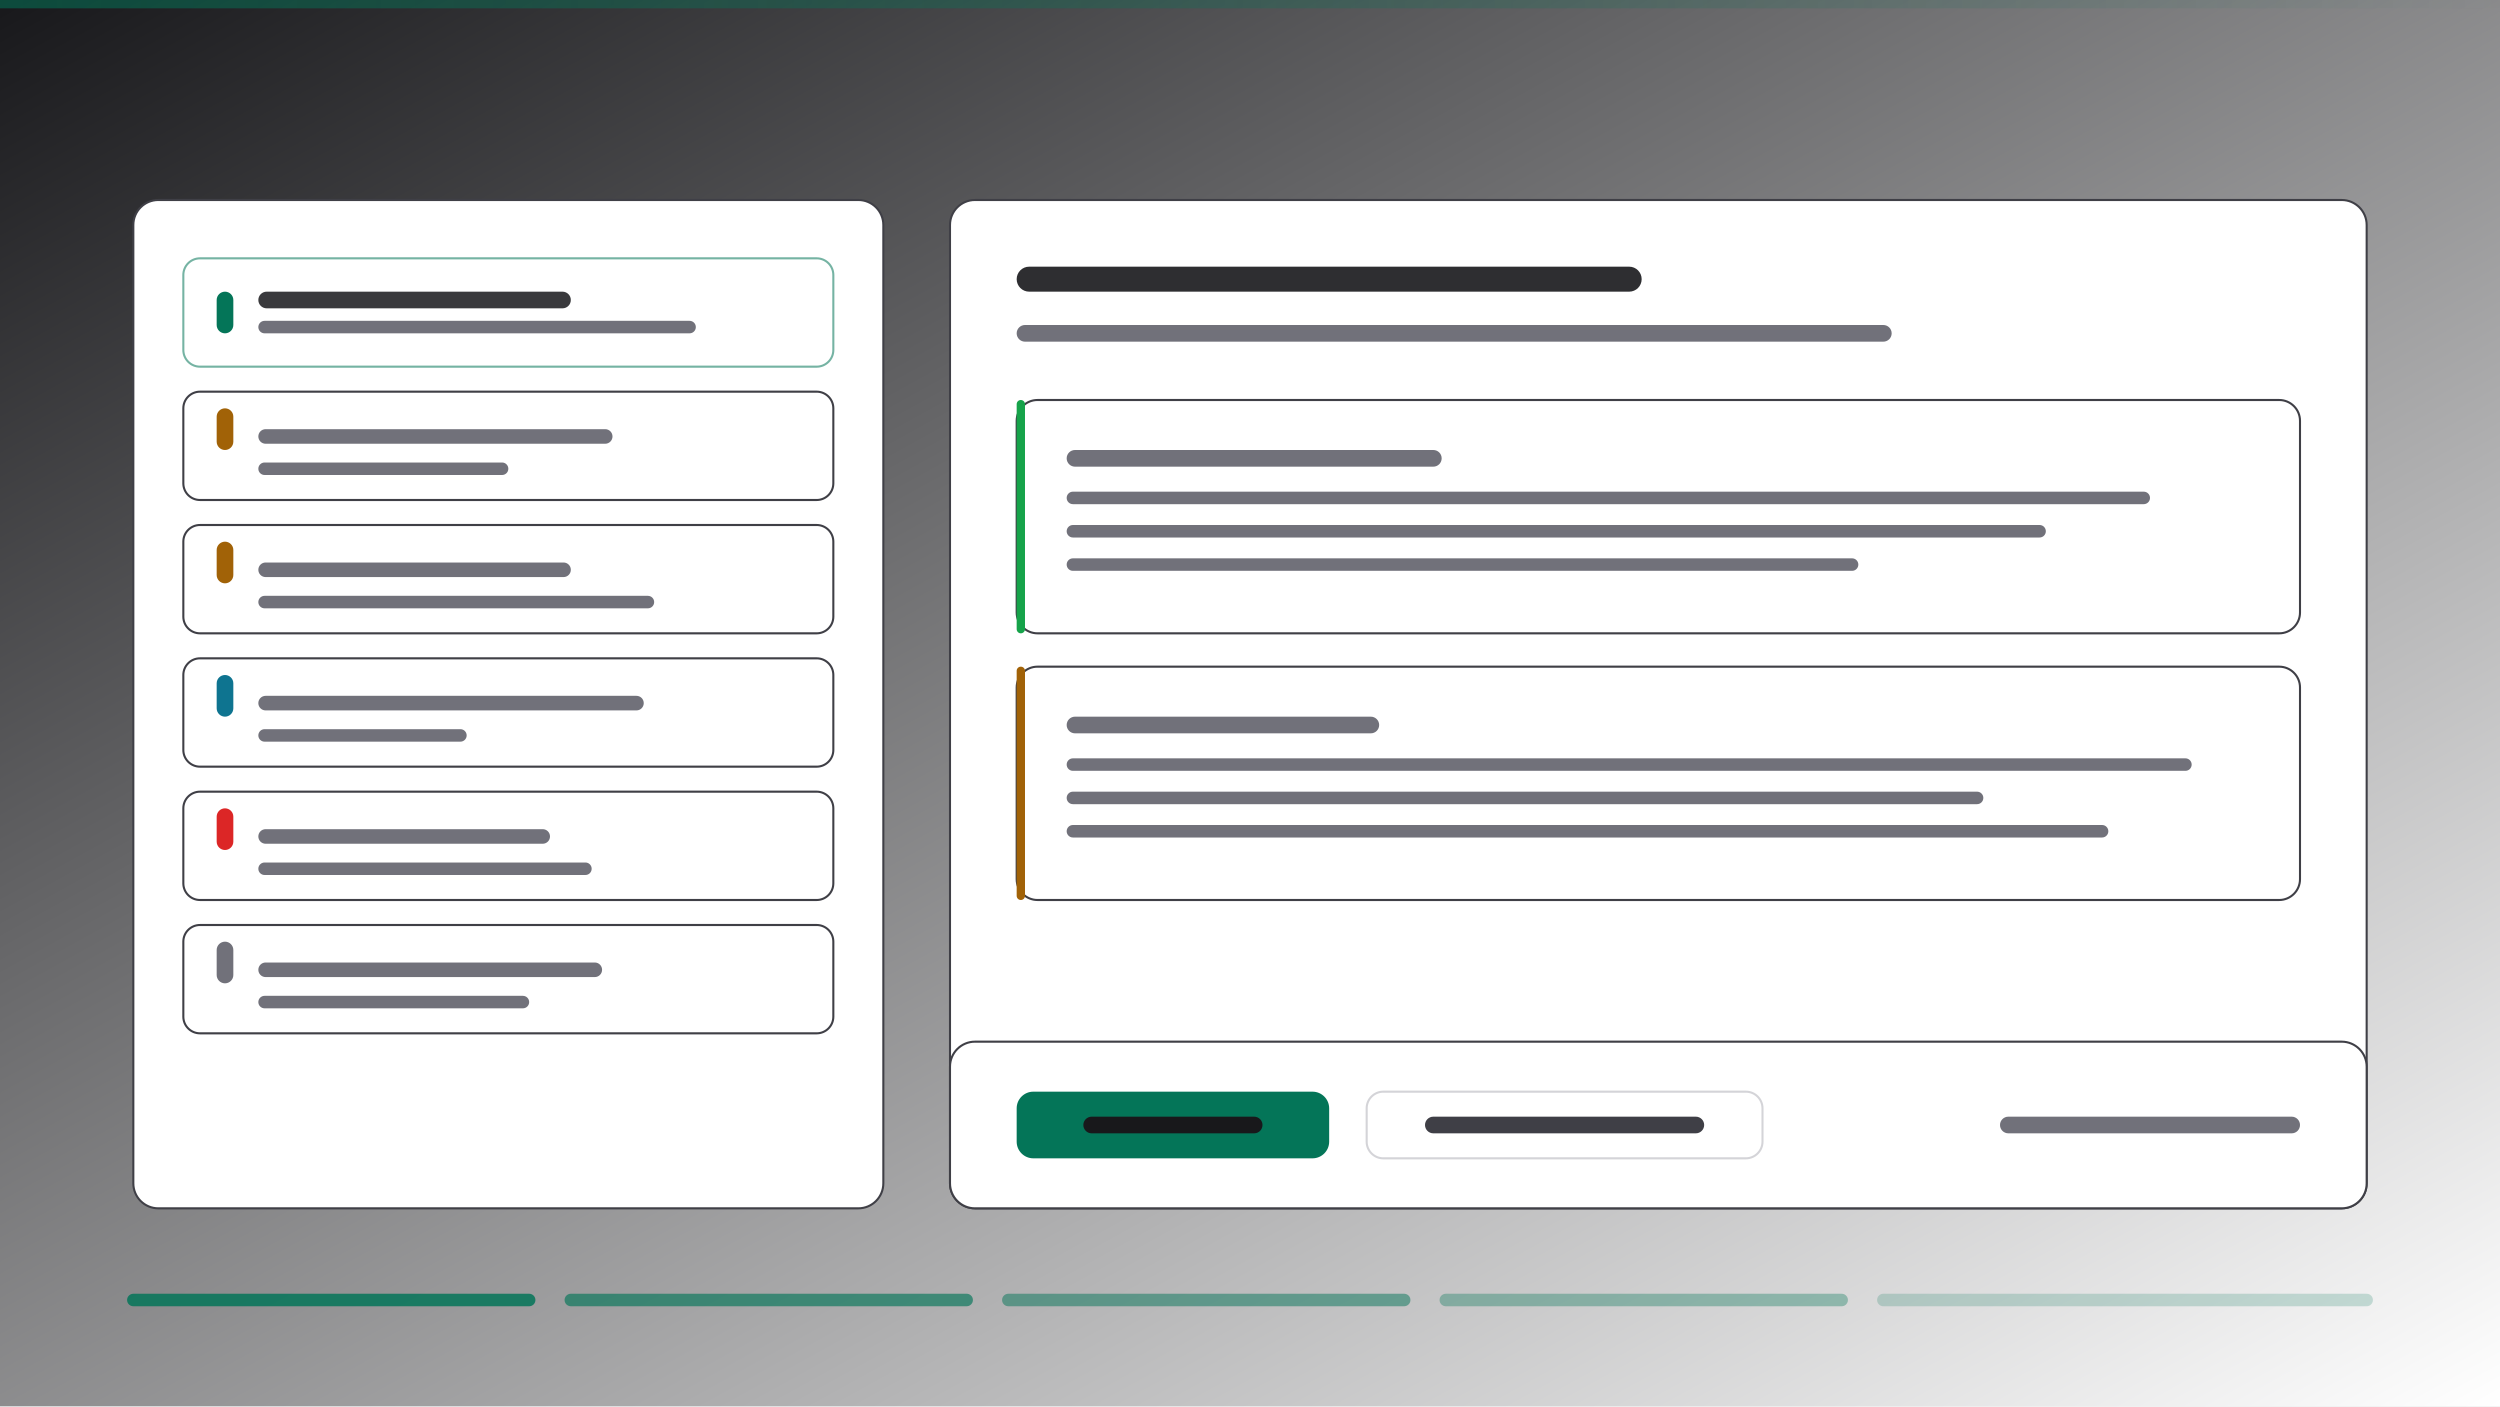
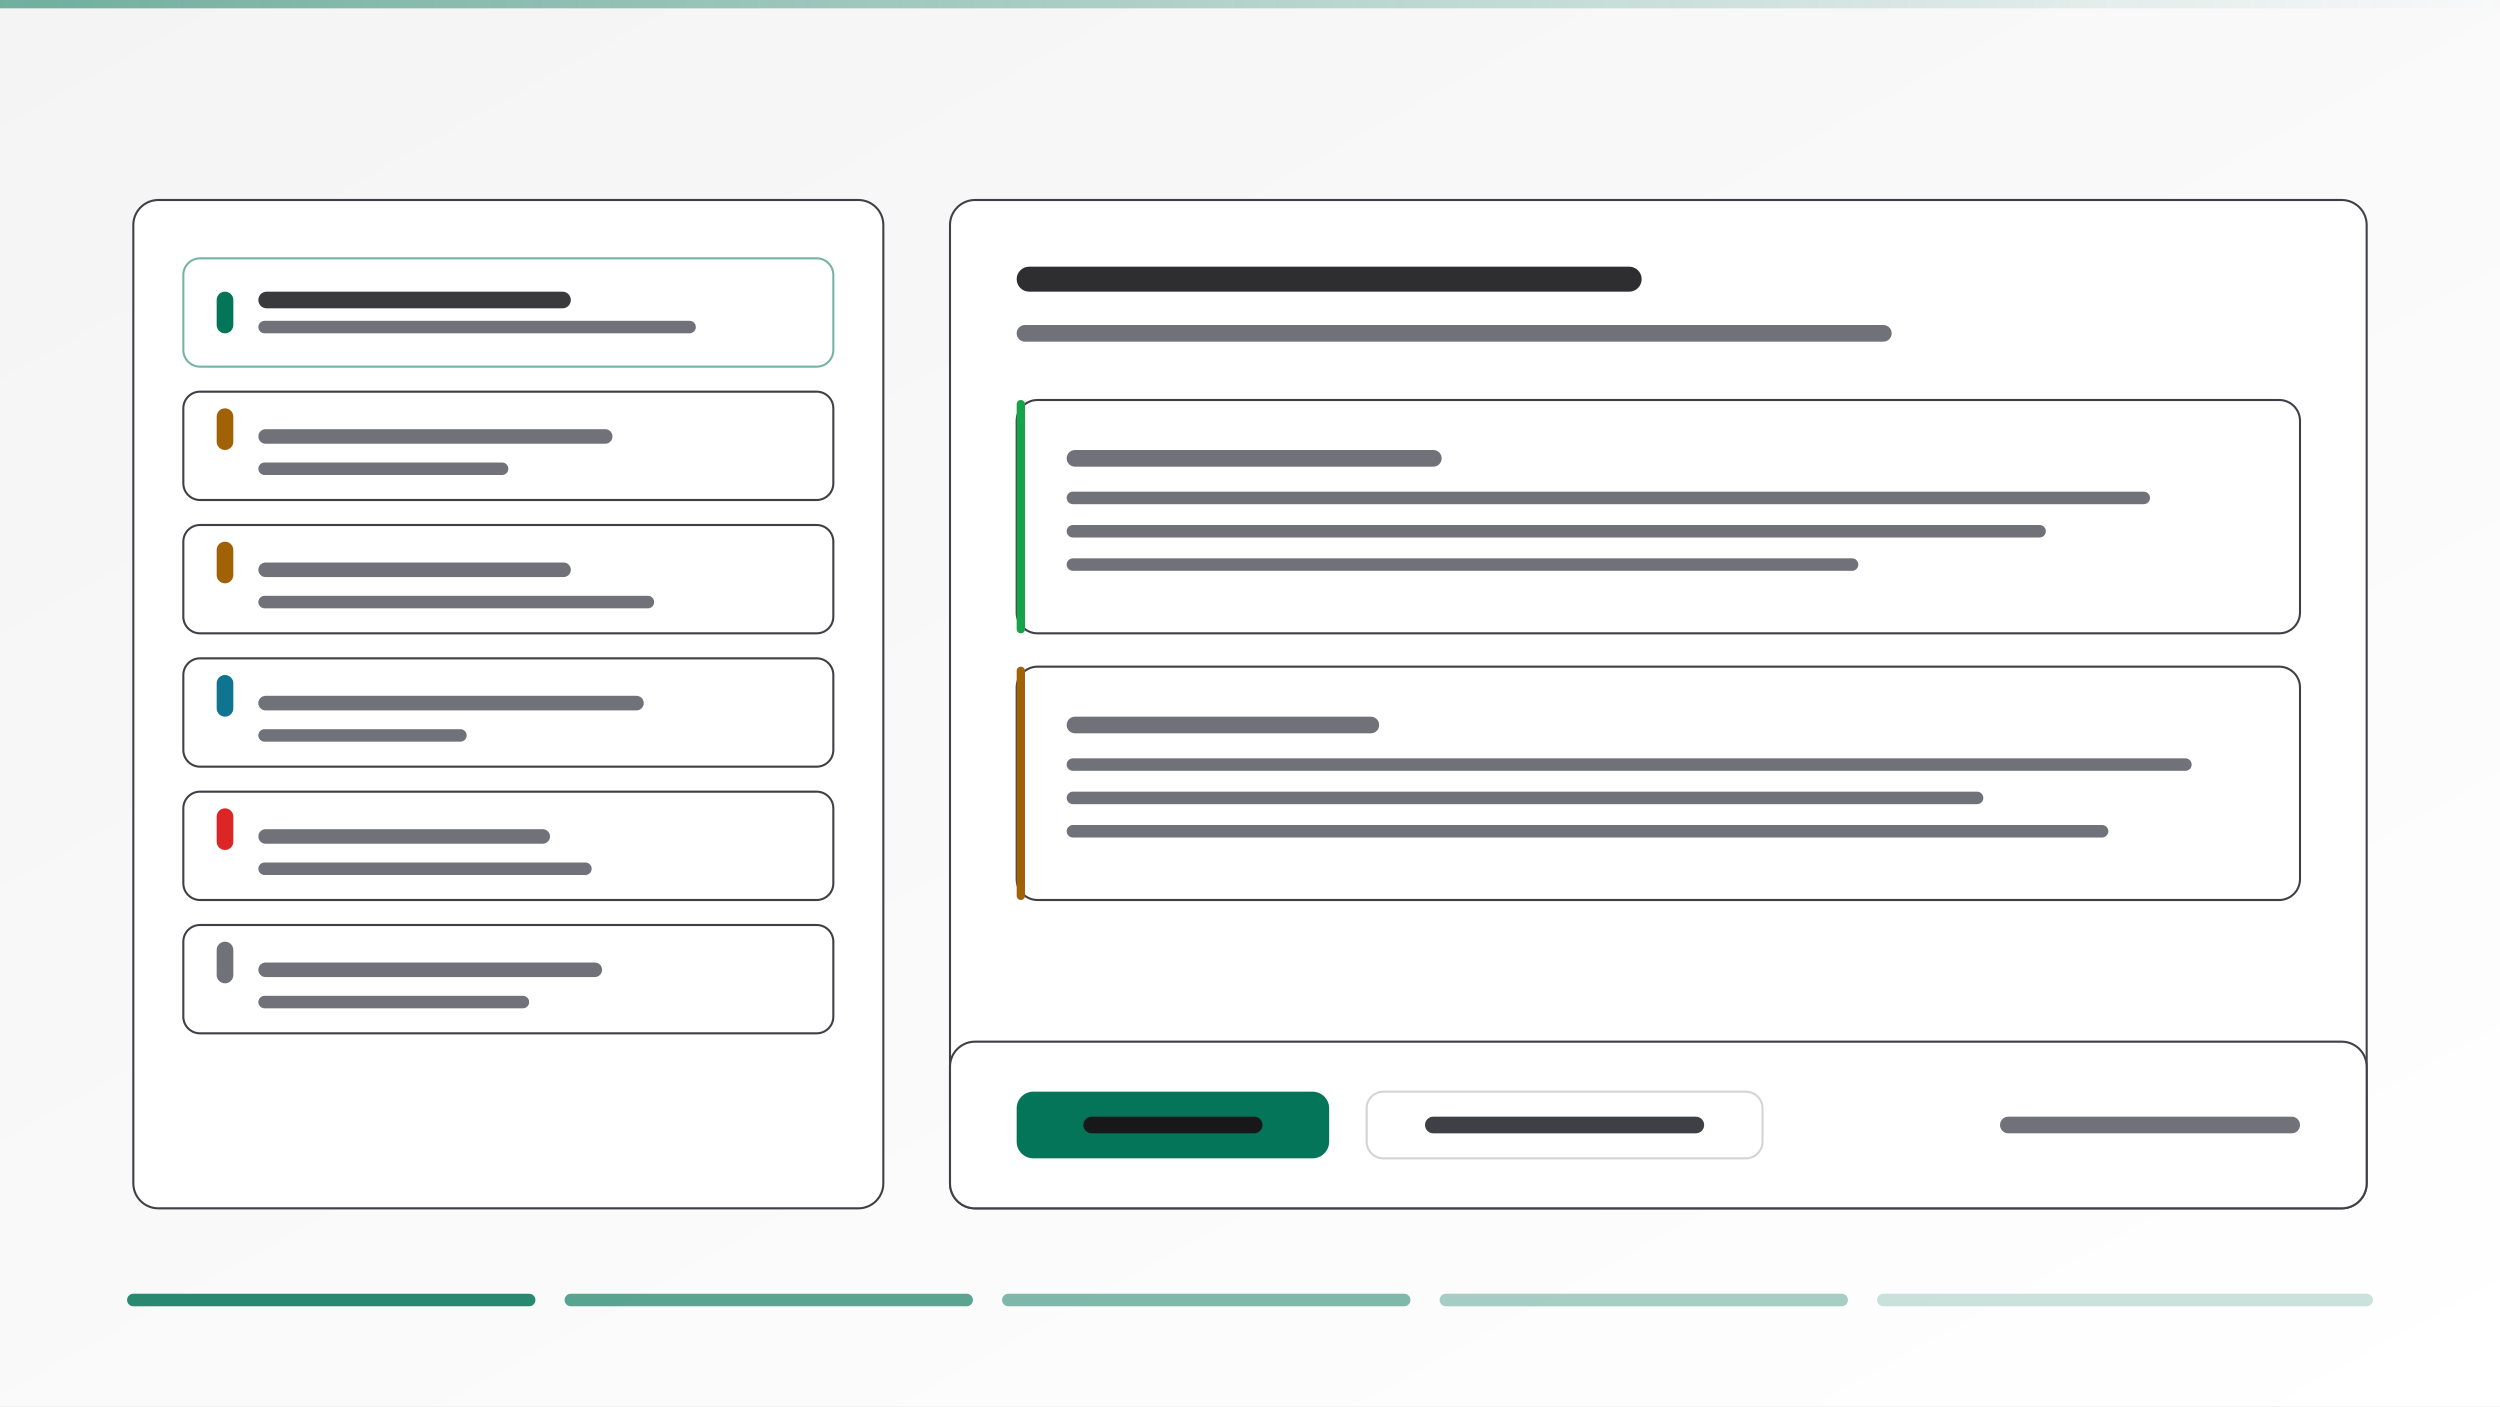
<svg xmlns="http://www.w3.org/2000/svg" viewBox="0 0 1200 675" width="1200" height="675" role="img" aria-label="AI-DLC Studio — Action Center over five phase lanes">
  <defs>
    <linearGradient id="bg" x1="0" y1="0" x2="1" y2="1">
-       <stop offset="0" stop-color="#18181b" />
+       <stop offset="0" stop-color="#f4f4f5" />
      <stop offset="1" stop-color="#ffffff" />
    </linearGradient>
    <linearGradient id="glow" x1="0" y1="0" x2="1" y2="0">
      <stop offset="0" stop-color="#047558" stop-opacity=".55" />
      <stop offset="1" stop-color="#047558" stop-opacity="0" />
    </linearGradient>
  </defs>
  <rect width="1200" height="675" fill="url(#bg)" />
  <rect x="0" y="0" width="1200" height="4" fill="url(#glow)" />
  <rect x="64" y="96" width="360" height="484" rx="12" fill="#ffffff" stroke="#3f3f46" />
  <rect x="88" y="124" width="312" height="52" rx="8" fill="#ffffff" stroke="#047558" stroke-opacity=".55" />
  <rect x="104" y="140" width="8" height="20" rx="4" fill="#047558" />
  <rect x="124" y="140" width="150" height="8" rx="4" fill="#18181b" fill-opacity=".85" />
  <rect x="124" y="154" width="210" height="6" rx="3" fill="#71717a" />
  <g fill="#ffffff" stroke="#3f3f46">
    <rect x="88" y="188" width="312" height="52" rx="8" />
    <rect x="88" y="252" width="312" height="52" rx="8" />
    <rect x="88" y="316" width="312" height="52" rx="8" />
    <rect x="88" y="380" width="312" height="52" rx="8" />
    <rect x="88" y="444" width="312" height="52" rx="8" />
  </g>
  <g fill="#71717a">
    <rect x="124" y="206" width="170" height="7" rx="3.5" />
    <rect x="124" y="222" width="120" height="6" rx="3" />
    <rect x="124" y="270" width="150" height="7" rx="3.5" />
    <rect x="124" y="286" width="190" height="6" rx="3" />
    <rect x="124" y="334" width="185" height="7" rx="3.5" />
    <rect x="124" y="350" width="100" height="6" rx="3" />
    <rect x="124" y="398" width="140" height="7" rx="3.5" />
    <rect x="124" y="414" width="160" height="6" rx="3" />
    <rect x="124" y="462" width="165" height="7" rx="3.5" />
    <rect x="124" y="478" width="130" height="6" rx="3" />
  </g>
  <g fill="none" stroke-width="3" stroke-linecap="round">
    <rect x="104" y="196" width="8" height="20" rx="4" fill="#a16207" stroke="none" />
    <rect x="104" y="260" width="8" height="20" rx="4" fill="#a16207" stroke="none" />
    <rect x="104" y="324" width="8" height="20" rx="4" fill="#0e7490" stroke="none" />
    <rect x="104" y="388" width="8" height="20" rx="4" fill="#dc2626" stroke="none" />
    <rect x="104" y="452" width="8" height="20" rx="4" fill="#71717a" stroke="none" />
  </g>
  <rect x="456" y="96" width="680" height="484" rx="12" fill="#ffffff" stroke="#3f3f46" />
  <rect x="488" y="128" width="300" height="12" rx="6" fill="#18181b" fill-opacity=".9" />
  <rect x="488" y="156" width="420" height="8" rx="4" fill="#71717a" />
  <g fill="#ffffff" stroke="#3f3f46">
    <rect x="488" y="192" width="616" height="112" rx="10" />
    <rect x="488" y="320" width="616" height="112" rx="10" />
  </g>
  <g fill="#71717a">
    <rect x="512" y="216" width="180" height="8" rx="4" />
    <rect x="512" y="236" width="520" height="6" rx="3" />
    <rect x="512" y="252" width="470" height="6" rx="3" />
    <rect x="512" y="268" width="380" height="6" rx="3" />
    <rect x="512" y="344" width="150" height="8" rx="4" />
    <rect x="512" y="364" width="540" height="6" rx="3" />
    <rect x="512" y="380" width="440" height="6" rx="3" />
    <rect x="512" y="396" width="500" height="6" rx="3" />
  </g>
  <rect x="488" y="192" width="4" height="112" rx="2" fill="#16a34a" />
  <rect x="488" y="320" width="4" height="112" rx="2" fill="#a16207" />
  <rect x="456" y="500" width="680" height="80" rx="12" fill="#ffffff" stroke="#3f3f46" />
  <rect x="488" y="524" width="150" height="32" rx="8" fill="#047558" />
  <rect x="520" y="536" width="86" height="8" rx="4" fill="#18181b" />
  <rect x="656" y="524" width="190" height="32" rx="8" fill="#ffffff" stroke="#d4d4d8" />
  <rect x="684" y="536" width="134" height="8" rx="4" fill="#3f3f46" />
  <rect x="960" y="536" width="144" height="8" rx="4" fill="#71717a" />
  <g stroke-linecap="round" stroke-width="6">
    <path d="M64 624h190" stroke="#047558" stroke-opacity=".85" />
    <path d="M274 624h190" stroke="#047558" stroke-opacity=".65" />
    <path d="M484 624h190" stroke="#047558" stroke-opacity=".5" />
    <path d="M694 624h190" stroke="#047558" stroke-opacity=".35" />
    <path d="M904 624h232" stroke="#047558" stroke-opacity=".2" />
  </g>
</svg>
